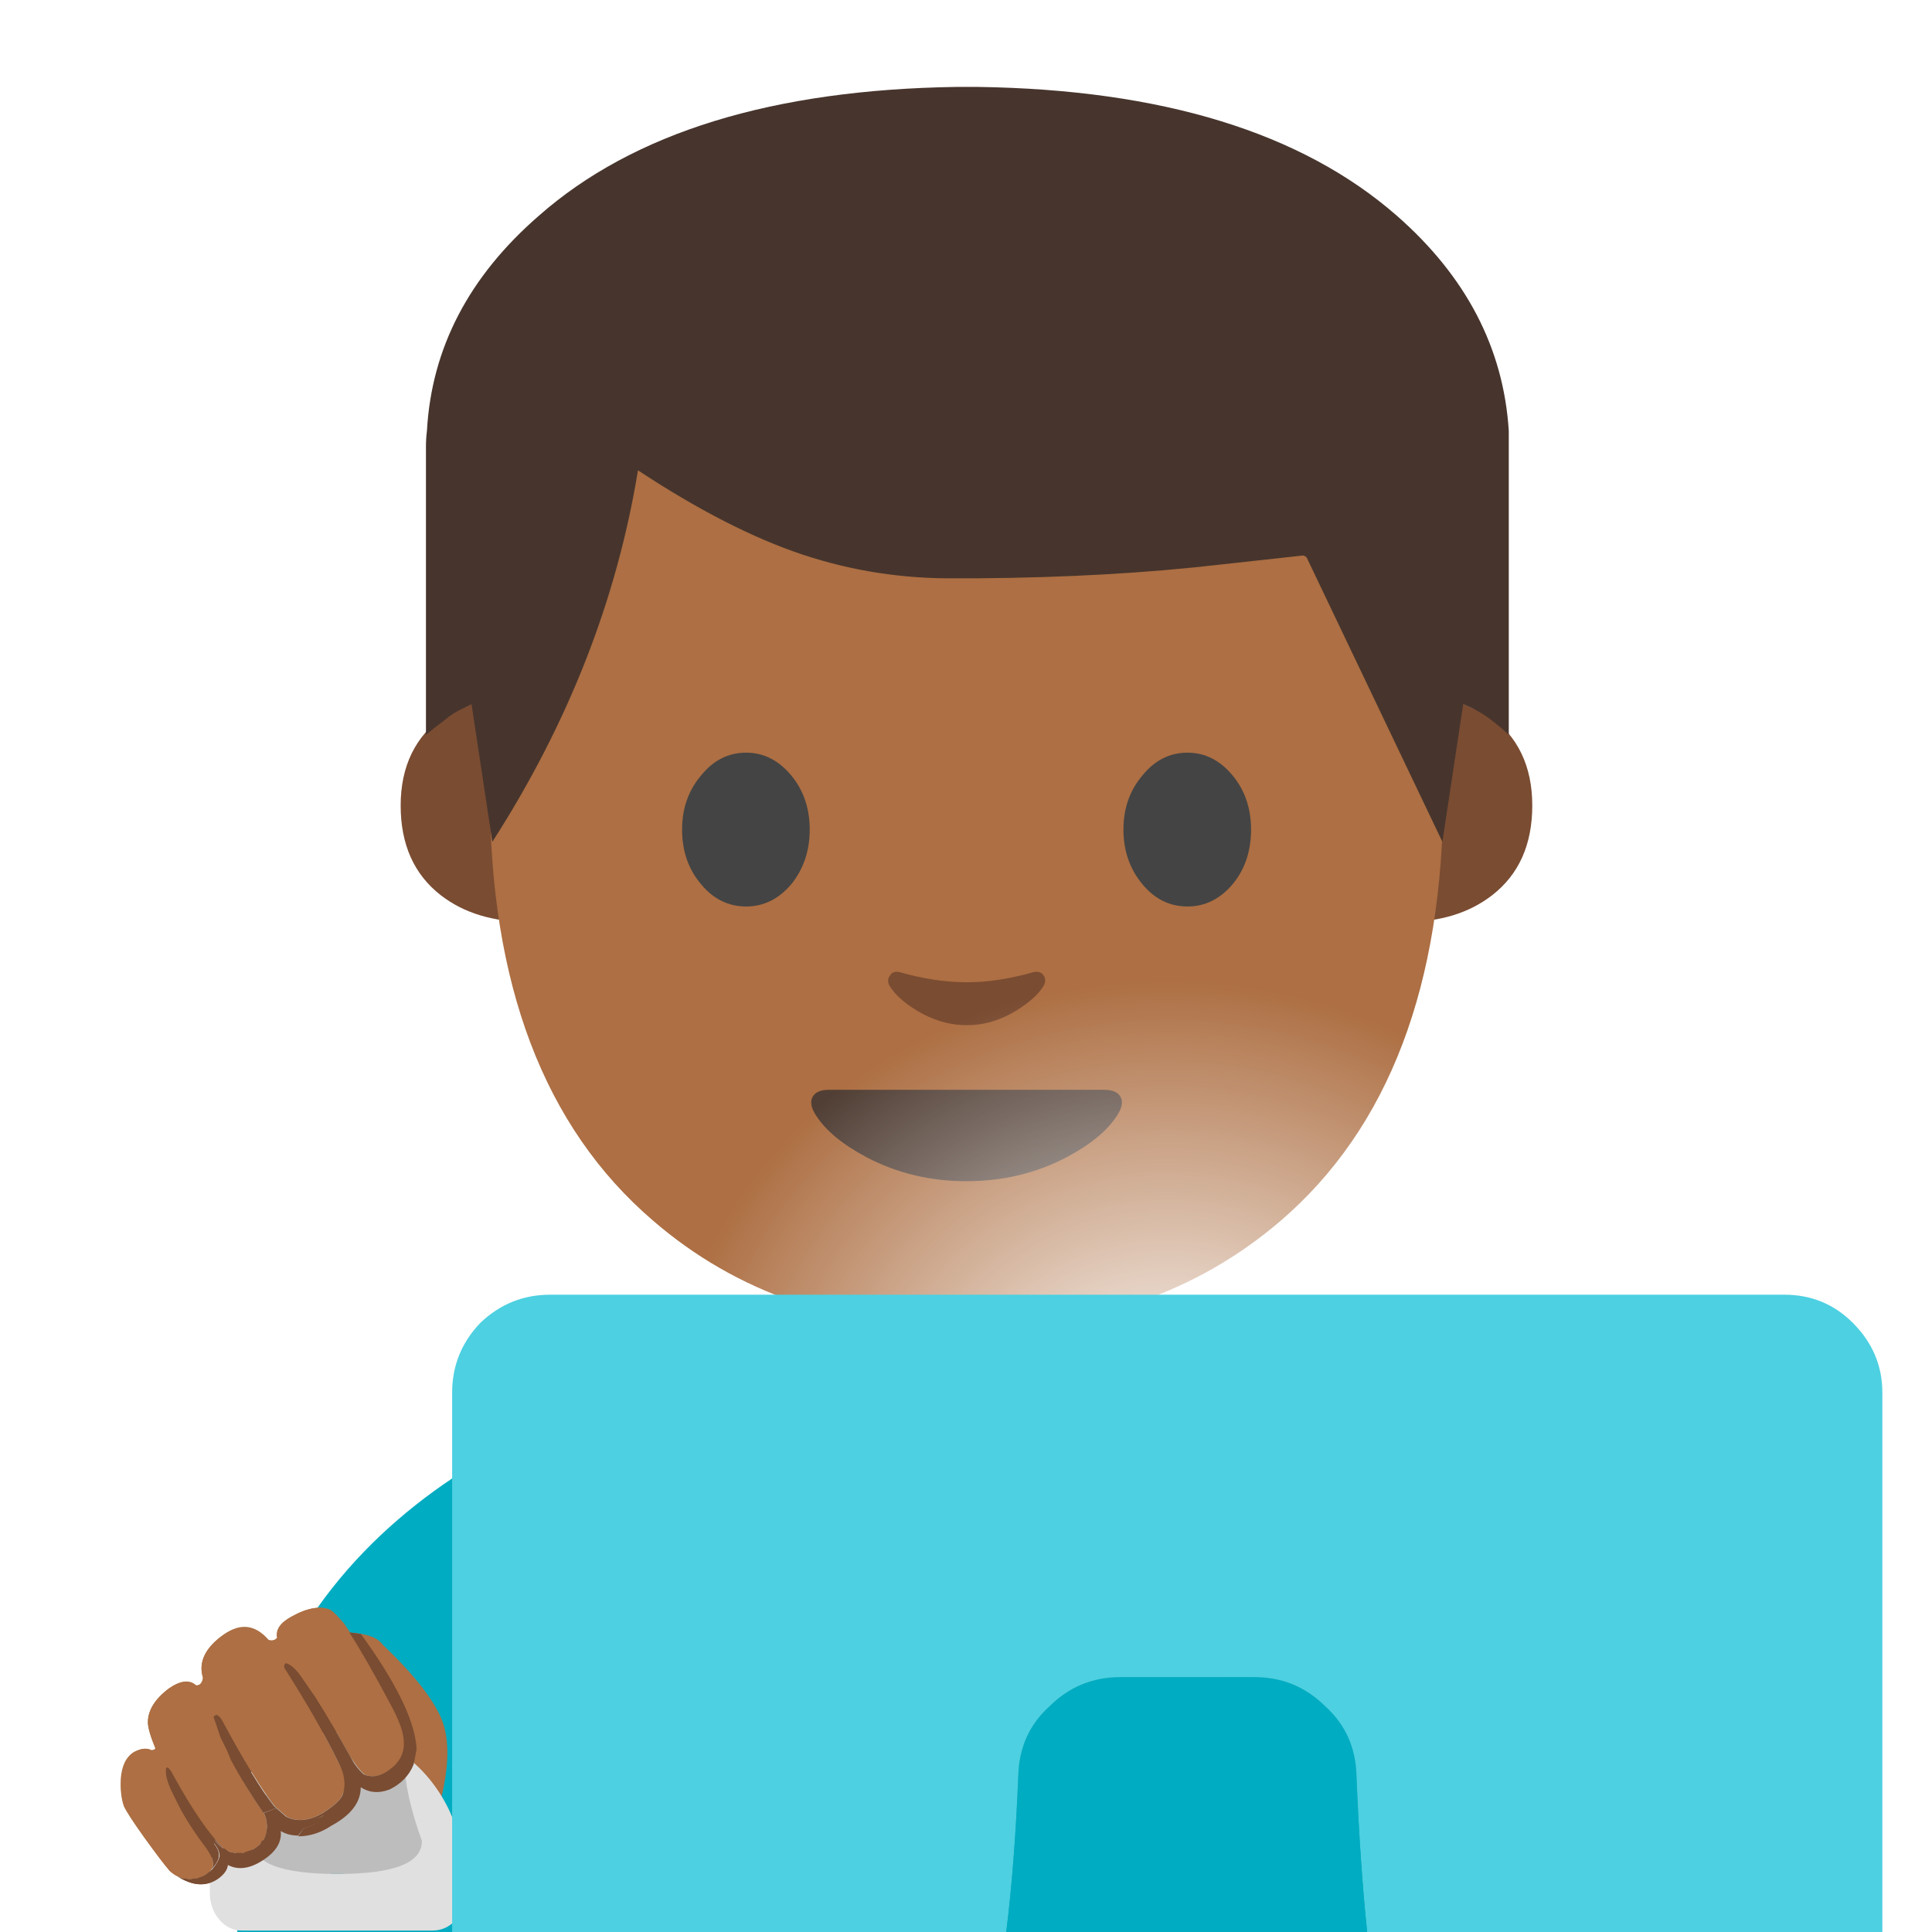
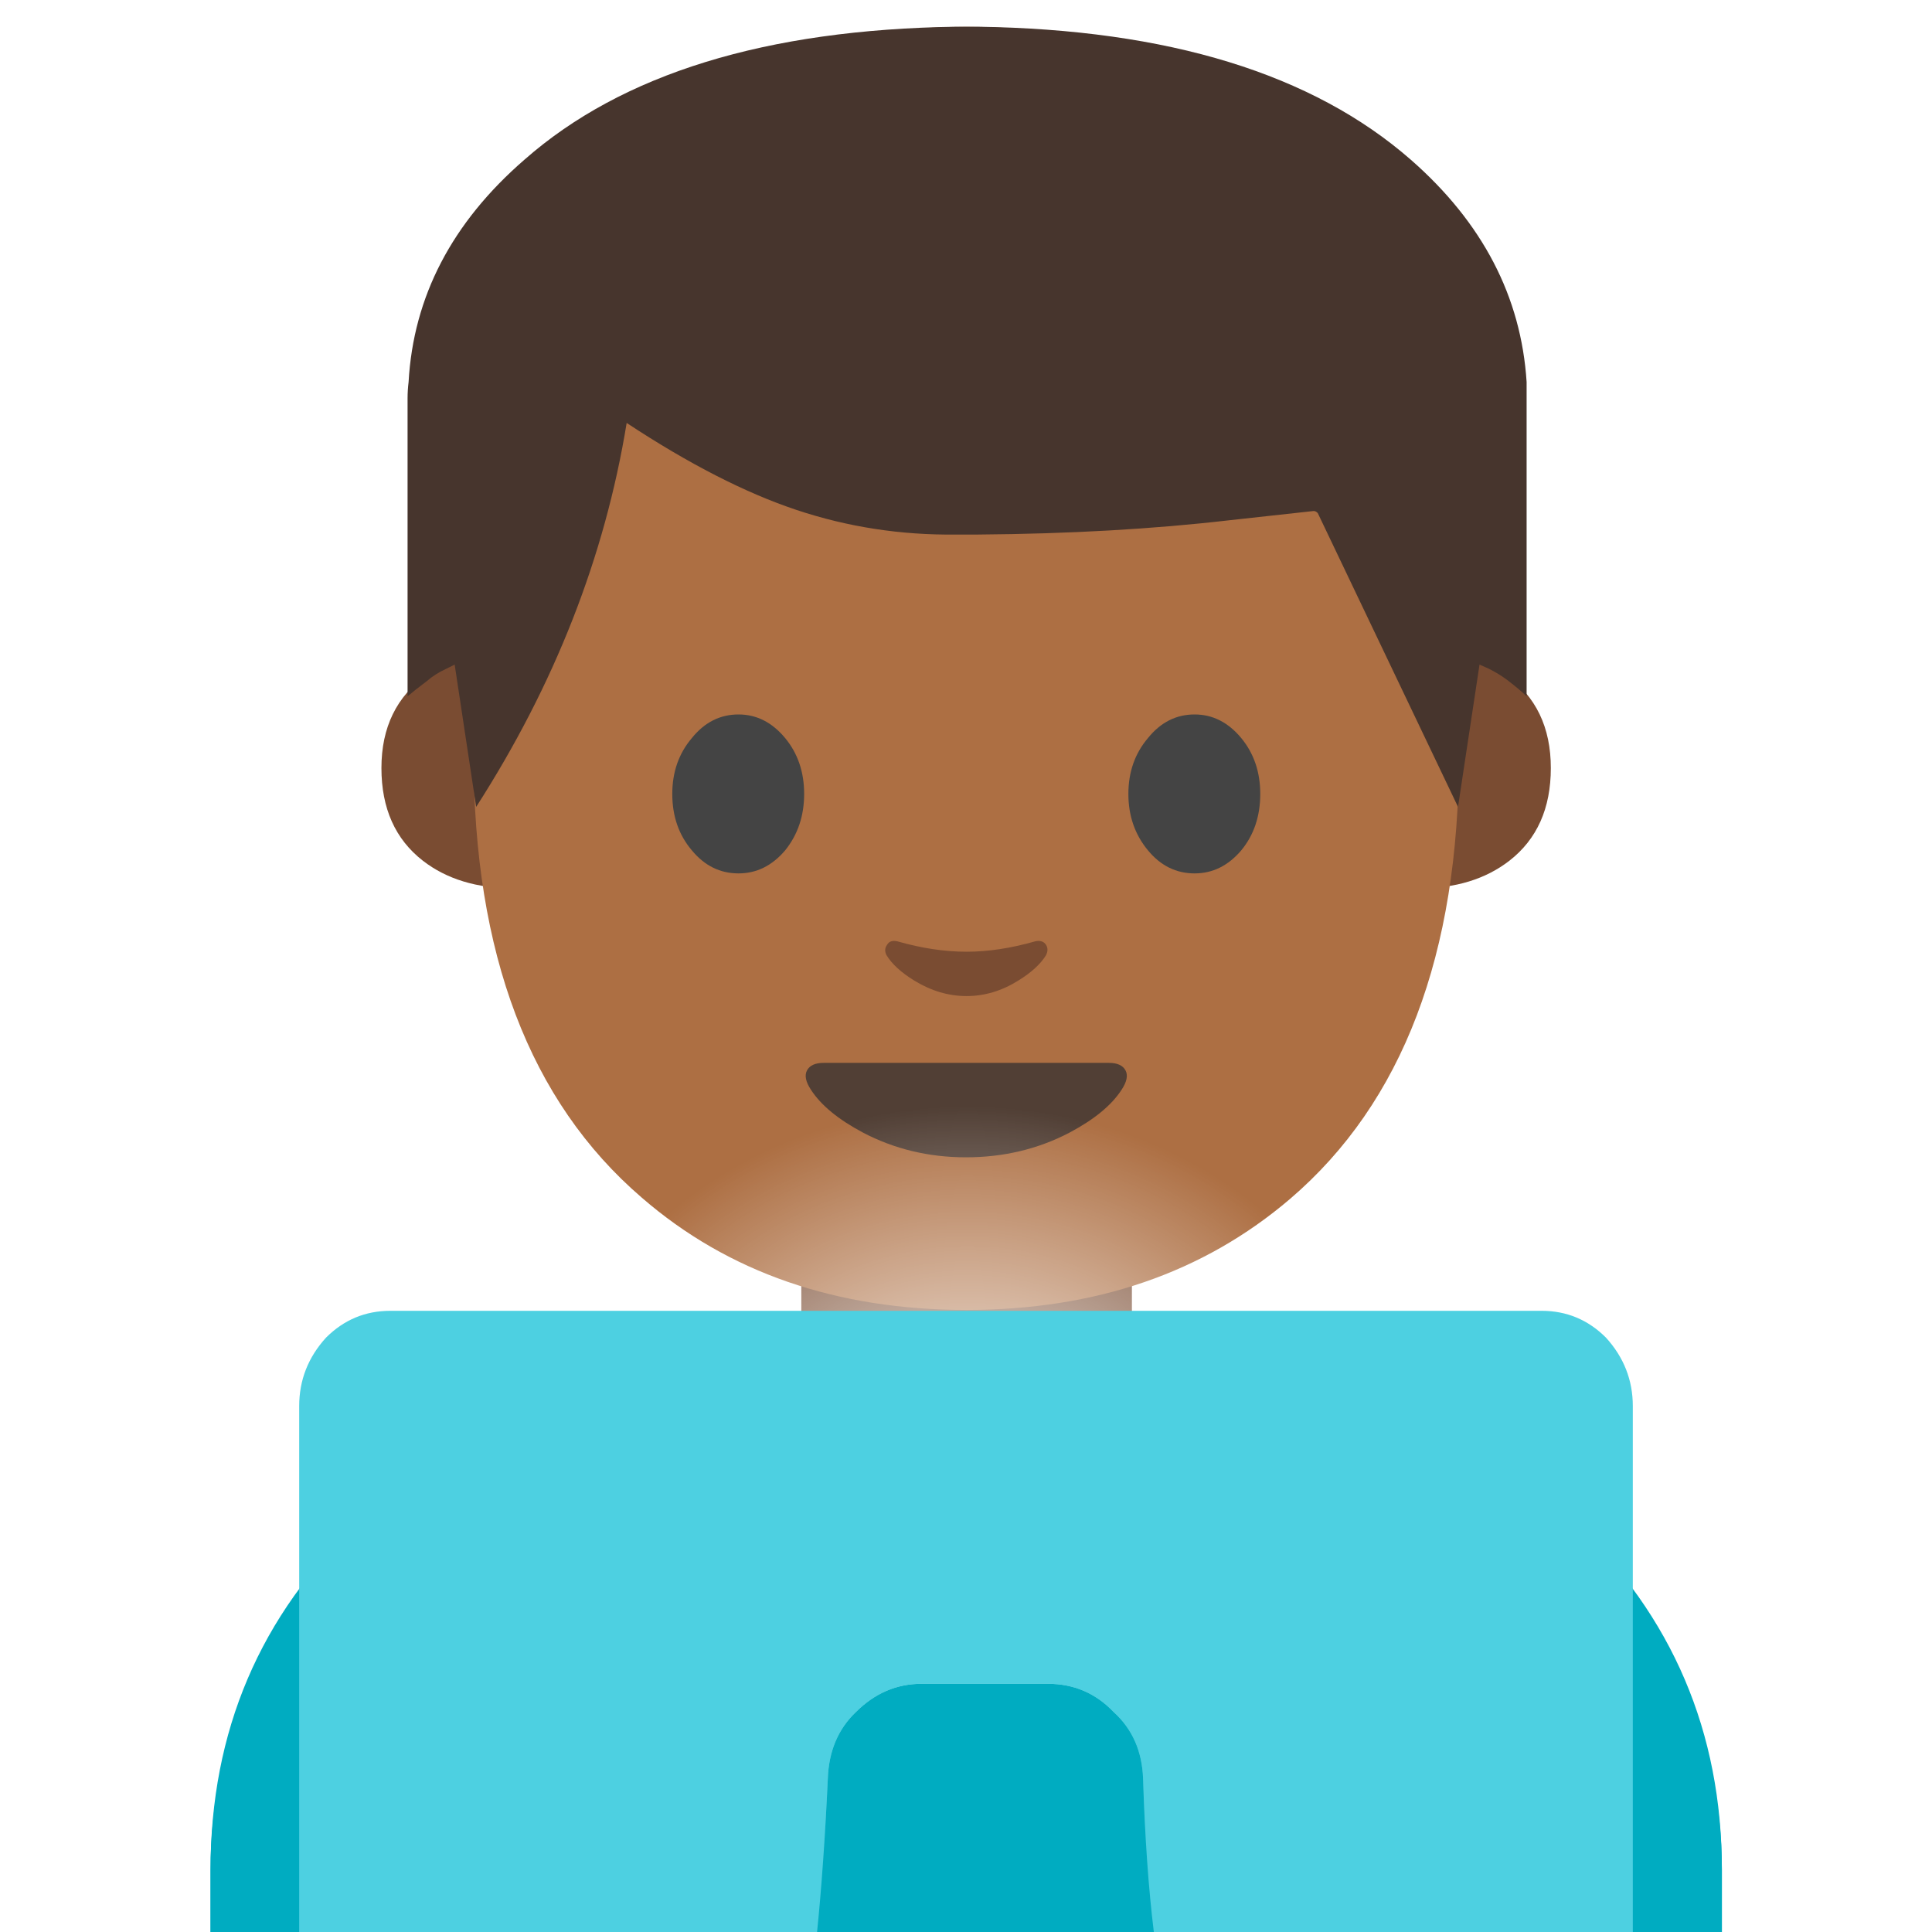
<svg xmlns="http://www.w3.org/2000/svg" xmlns:xlink="http://www.w3.org/1999/xlink" preserveAspectRatio="none" viewBox="0 0 72 72">
  <defs>
-     <radialGradient id="a" cx="0" cy="0" r="22.088" fx="0" fy="0" gradientTransform="matrix(1 0 0 .89813 36.25 47.85)" gradientUnits="userSpaceOnUse" spreadMethod="pad">
+     <radialGradient id="a" cx="0" cy="0" r="16.175" fx="0" fy="0" gradientTransform="matrix(1 0 0 .898 36.05 55.75)" gradientUnits="userSpaceOnUse" spreadMethod="pad">
      <stop offset="0%" stop-color="#FFF" />
      <stop offset="100%" stop-color="#FFF" stop-opacity="0" />
    </radialGradient>
    <path id="b" fill="#00ACC1" d="M8.85 69.75V72h54.5v-2.25q0-7.45-5.35-12.55-4.95-4.6-12.95-6-9.1-1.55-18.45.7-7.75 1.8-12.45 6.1-5.3 4.85-5.3 11.75z" />
    <path id="c" fill="#00ACC1" d="M14.2 57.2q-5.35 5.05-5.35 12.55V72h54.5v-2.25q0-6.9-5.3-11.75-4.7-4.3-12.5-6.1-9.35-2.25-18.4-.7-8.05 1.4-12.95 6z" />
    <path id="d" fill="#7A4C32" d="M64 74.15q2.9 0 4.95-2.05Q71 70.05 71 67.15v-6.4H57v6.4q0 2.9 2.05 4.95 2.05 2.05 4.95 2.05z" />
    <path id="e" fill="#7A4C32" d="M106.9 66.05h-3.6v20.3q4.75 0 7.85-2.4 3.6-2.8 3.6-8.05 0-5.3-3.9-8.1l-3.95-1.75z" />
    <path id="f" fill="#7A4C32" d="M24.7 66.05h-3.65l-3.9 1.75q-3.95 2.8-3.95 8.1 0 5.25 3.6 8.05 3.1 2.4 7.9 2.4v-20.3z" />
    <path id="g" fill="#AD6F43" d="M106.75 73.8q0-30.45-8.65-45.45Q87.85 10.6 64 10.6q-23.9 0-34.15 17.75-8.65 15-8.65 45.45 0 25.9 14.6 38.45Q47.05 122 64 122q16.8 0 28.1-9.65 14.65-12.55 14.65-38.55z" />
    <path id="h" fill="#444" d="M40.15 72.35q-1.7 2-1.7 4.85 0 2.9 1.7 4.9 1.65 2 4.05 2 2.35 0 4.05-2 1.65-2.05 1.65-4.9 0-2.85-1.65-4.85-1.7-2.05-4.05-2.05-2.4 0-4.05 2.05z" />
    <path id="i" fill="#444" d="M87.85 72.35q-1.7-2.05-4.05-2.05-2.4 0-4.05 2.05-1.7 2-1.7 4.85 0 2.85 1.7 4.9 1.65 2 4.05 2 2.35 0 4.05-2 1.65-2 1.65-4.9 0-2.85-1.65-4.85z" />
    <path id="j" fill="#513F35" d="M63.95 108.75q4.9 0 9-2.15 3.2-1.7 4.5-3.7.7-1.05.35-1.7-.35-.65-1.45-.65H51.6q-1.1 0-1.45.65-.35.65.35 1.7 1.3 2 4.5 3.7 4.1 2.15 8.95 2.15z" />
    <path id="k" fill="#7A4C32" d="M58 90q-.65-.15-.9.3-.3.4-.05.9.7 1.15 2.4 2.2 2.2 1.35 4.55 1.35 2.35 0 4.5-1.35 1.7-1.05 2.4-2.2.25-.5 0-.9-.3-.45-.95-.3-3.15.9-5.95.9-2.85 0-6-.9z" />
    <path id="l" fill="#47352D" d="M63.35 24.5v-.8q-.4-6.25-5.65-10.85-7.2-6.3-21.15-6.5H35.5q-13.95.2-21.1 6.5-5.3 4.6-5.65 10.85-.05.4-.05.8v14.55q.35-.3.95-.75.4-.35.95-.6l.4-.2 1.05 6.95Q17.8 35.5 19.4 25.7q4.55 3 8.3 4.25 3.75 1.25 7.8 1.2h1.05q6.7-.05 12.3-.7l4.1-.45q.1 0 .2.1L60 44.45l1.05-6.95.45.2q.5.25.9.55.65.5.95.8V24.5z" />
-     <path id="m" fill="#AD6F43" d="M21.15 119.55q.9-3.45.15-5.45-.8-2.05-3.95-5.05-.5-.7-2.2-.8l-.4-.55q-.55-.75-.85-.9-1-.5-2.6.4-1.1.6-.95 1.4-.2.25-.55.15-1.4-1.55-3.2-.2-1.6 1.25-1.15 2.7-.1.55-.5.5-.65-.55-1.75.2-1.4 1.05-1.4 2.25 0 .55.5 1.75-.1.1-.3.1-.45-.25-1.15.15-.75.45-.85 1.75-.05 1.05.2 1.8.25.55 1.4 2.15 1.05 1.45 1.65 2.15.55.55 1.4.55.85-.05 1.35-.65.5-.5.5-.85.05-.55-.75-1.25l-.1-.1.25-.1q1.3 1.85 2.85.95.55-.3.8-.9.3-.65-.1-1.5l.8-.3.15.25q.95 1.3 3.05.2l-.5.55-.85.35-.55.85q-.35 1 .5 1.85.55.55 1.35.4.4-.05 1.9-.7 1.1-.45 3.3-1.9 2.5-1.6 2.55-2.2z" />
-     <path id="n" fill="#7A4C32" d="M10.85 110.4q-.05.1 0 .2 2.2 3.45 3.55 6.2.65 1.2.3 2.15-.2.5-1.3 1.2-1.35.85-2.4.3l-.8-.7q-1.3-1.65-3.5-5.7-.1-.15-.2-.25-.2-.2-.35.05l.45 1.35.75 1.5q.95 1.9 2.15 3.6.35.75.05 1.45-.2.55-.75.85-1.1.6-2-.05-1.35-1.25-3.3-4.8-.1-.2-.2-.35-.2-.3-.3-.15l-.05.25q.05.4.35 1.15l.55 1.1q.7 1.4 1.75 2.75.8 1.1.3 1.55-.95.95-2.15.35 1.45.95 2.65.2.65-.45.7-.95 1.1.6 2.6-.55.9-.7.9-1.7 1.45.9 3.3-.3 2-1.15 2-2.55.85.5 1.9.1 1.15-.5 1.55-1.6l.2-1q-.05-2.75-3.65-7.7l-.75-.1q.95 1.35 2.8 4.9.75 1.4.8 2.25.1 1.15-.9 1.9-.9.7-1.75.35l-.9-1.2q-1.2-2.15-2.3-3.9l-.9-1.3q-.4-.65-.8-.85-.3-.2-.35 0z" />
-     <path id="o" fill="#E0E0E0" d="M18.75 116.35l.05.45q0 3.1-1.3 5.25-1.3 2.2-3.15 2.2-1.85 0-3.15-2.2-1.3-2.15-1.3-5.25l.05-.45Q8.1 117.7 7 119.9q-1.1 2.3-1.1 4.95v.65q0 1.05.65 1.8.6.7 1.5.7h12.6q.9 0 1.55-.7.6-.75.6-1.8v-.65q0-2.65-1.1-4.95-1.1-2.2-2.95-3.55z" />
-     <path id="p" fill="#BDBDBD" d="M8.75 122.05q-.05 2.2 5.6 2.2 5.65 0 5.6-2.2-1.15-3.2-1.15-5.25l-.05-.45q-1.95-1.5-4.4-1.5-2.4 0-4.4 1.5l-.05.45q0 2.05-1.15 5.25z" />
-     <path id="q" fill="#AD6F43" d="M11.35 107.2q-1.15.6-.95 1.4-.25.25-.6.15-1.4-1.65-3.2-.2-1.6 1.25-1.15 2.7-.05.55-.45.5-.65-.6-1.8.2-1.4 1.05-1.4 2.25 0 .5.5 1.7-.05.15-.25.15-.45-.25-1.15.1-.75.45-.85 1.8-.1 1.05.2 1.8.25.5 1.4 2.15 1 1.45 1.6 2.15.4.3.6.35l.3.15h.15l.3.05.2-.05h.15l.2-.05.75-.4.05-.1q.45-.45-.3-1.5-1.05-1.35-1.8-2.75l-.55-1.15q-.3-.7-.3-1.1v-.25q.1-.15.3.15.1.15.2.35 1.85 3.35 3.3 4.8l.05.05.3.15.15.05.3.05.15.05.35-.05h.15l.55-.25.35-.25.1-.1.1-.15.1-.1.1-.2.05-.05.05-.25v-.1l.05-.25v-.1l-.05-.25v-.15l-.15-.4q-1.2-1.7-2.15-3.55l-.75-1.5-.45-1.35q.15-.25.35-.05.15.1.2.25 2.2 4.05 3.5 5.7l.8.7q1.1.55 2.45-.3 1.1-.7 1.25-1.2.45-.9-.3-2.15-1.35-2.75-3.55-6.2-.05-.15 0-.25.05-.15.35.05.35.2.8.85l.9 1.3q1.1 1.75 2.3 3.9l.3.45q.35.5.65.75.8.35 1.75-.35.95-.75.9-1.9-.1-.85-.8-2.25-1.7-3.2-2.8-4.9l-.4-.6q-.65-.75-.9-.9-.95-.45-2.55.45z" />
-     <path id="r" fill="#7A4C32" d="M9.55 120.35l.1.3v.1l.05.3v.1l-.05.25v.05l-.05.25-.15.3-.1.05-.1.2-.1.1-.35.25-.7.25h-.5l-.3-.05-.15-.05-.3-.2H6.8q-.45-.3-.9-.95l-.25.1.15.1q.75.7.75 1.25-.05.35-.5.9l-.1.05v.05l-.05.05q-.4.3-.65.35l-.1.05-.2.05H4.8l-.2.05-.3-.05h-.15l-.2-.05-.2-.1q1.5.95 2.65.2.65-.45.7-.95 1.15.6 2.65-.55.95-.75.85-1.7.5.3 1.15.3l.35-.45.9-.35.5-.55q-.8.4-1.6.45-.95.05-1.45-.65l-.2-.25-.75.3v.05l.05.1z" />
-     <path id="s" fill="#7A4C32" d="M3.3 117.4q-.2-.3-.3-.15v.25q0 .4.3 1.1l.55 1.1q.75 1.4 1.8 2.8.708.99.35 1.45.5-.55.5-.9.05-.55-.75-1.25l-.1-.1.25-.05q.55.65.9.9-1.45-1.45-3.3-4.8-.1-.2-.2-.35z" />
-     <path id="t" fill="#7A4C32" d="M10.85 110.4q-.05.1 0 .2 2.2 3.45 3.55 6.2.65 1.2.3 2.2-.2.5-1.3 1.2-1.35.8-2.45.25l-.8-.7q-1.3-1.65-3.45-5.7-.1-.15-.2-.25-.2-.15-.35.05l1.15 2.85q.984 1.82 2.15 3.5l.8-.3.15.25q.5.7 1.5.7.8-.05 1.55-.5l-.5.55-.85.35-.35.5q1.15 0 2.2-.7 1.95-1.05 1.95-2.55.85.55 1.9.15 1.15-.55 1.6-1.65l.2-1q-.1-2.7-3.7-7.65h-.1l-.65-.1q1.1 1.7 2.8 4.9.75 1.4.8 2.25.1 1.15-.9 1.9-.9.7-1.75.35-.3-.25-.65-.75l-.25-.45q-1.2-2.15-2.3-3.9l-.9-1.3q-.4-.6-.8-.85-.3-.2-.35 0z" />
-     <path id="u" fill="url(#a)" d="M60.6 47.4q0-9.15-7.15-15.6-7.15-6.5-17.2-6.5-10.15 0-17.3 6.5-7.15 6.45-7.15 15.6 0 9.2 7.15 15.65 7.15 6.5 17.3 6.5 10.05 0 17.2-6.5Q60.6 56.6 60.6 47.4z" />
-     <g id="v">
-       <path fill="#4DD0E1" d="M69.05 49.15Q68 48.1 66.5 48.1h-46q-1.5 0-2.6 1.05-1.05 1.1-1.05 2.6v20.1H37.5q.315-2.502.45-5.85.05-1.55 1.15-2.55 1.1-1.1 2.65-1.1h5q1.55 0 2.65 1.1 1.1 1 1.15 2.55.135 3.348.4 5.85h19.2v-20.1q0-1.5-1.1-2.6z" />
-       <path fill="#00ACC1" d="M37.95 66q-.135 3.348-.45 5.85h13.45q-.265-2.502-.4-5.85-.05-1.55-1.15-2.55-1.1-1.1-2.65-1.1h-5q-1.55 0-2.65 1.1-1.1 1-1.15 2.55z" />
+     <path id="m" fill="url(#a)" d="M36.05 39.25q-7.45 0-12.65 4.75-5.25 4.7-5.25 11.45 0 6.7 5.25 11.45 5.2 4.75 12.65 4.75 7.35 0 12.6-4.75t5.25-11.45q0-6.75-5.25-11.45-5.25-4.75-12.6-4.75z" />
+     <g id="n">
+       <path fill="#00ACC1" d="M39.1 62.75h-4.7q-1.4 0-2.45 1.05-1 .95-1.05 2.5-.15 3.25-.4 5.7h12.55q-.3-2.45-.4-5.7-.05-1.55-1.1-2.5-1-1.05-2.45-1.05z" />
+       <path fill="#4DD0E1" d="M11.2 72h19.3q.25-2.45.4-5.7.05-1.55 1.05-2.5 1.05-1.05 2.45-1.05h4.7q1.45 0 2.45 1.05 1.05.95 1.1 2.5.1 3.25.4 5.7H60.9V52.4q0-1.45-1-2.55-1-1-2.4-1H14.6q-1.4 0-2.4 1-1 1.1-1 2.55V72z" />
    </g>
  </defs>
-   <use xlink:href="#b" />
-   <use xlink:href="#c" />
-   <use transform="matrix(.85156 0 0 .85156 -18.4 -5.55)" xlink:href="#d" />
-   <use transform="matrix(.41528 0 0 .41528 9.45 -1.5)" xlink:href="#e" />
-   <use transform="matrix(.41528 0 0 .41528 9.45 -1.5)" xlink:href="#f" />
-   <use transform="matrix(.41534 0 0 .41536 9.45 -1.15)" xlink:href="#g" />
-   <use transform="matrix(.41534 0 0 .41536 9.45 -1.15)" xlink:href="#h" />
-   <use transform="matrix(.41534 0 0 .41536 9.45 -1.15)" xlink:href="#i" />
-   <use transform="matrix(.41534 0 0 .41536 9.45 -1.15)" xlink:href="#j" />
-   <use transform="matrix(.41534 0 0 .41536 9.45 -1.15)" xlink:href="#k" />
-   <use transform="matrix(.7384 0 0 .73843 9.45 -1.45)" xlink:href="#l" />
-   <use transform="matrix(.56247 0 0 .56247 4.5 -.05)" xlink:href="#m" />
-   <use transform="matrix(.56247 0 0 .56247 4.5 -.05)" xlink:href="#n" />
-   <use transform="matrix(.56247 0 0 .56247 4.5 -.05)" xlink:href="#o" />
-   <use transform="matrix(.56247 0 0 .56247 4.5 -.05)" xlink:href="#p" />
-   <use transform="translate(4.5 -.05) scale(.5625)" xlink:href="#q" />
-   <use transform="translate(4.5 -.05) scale(.5625)" xlink:href="#r" />
-   <use transform="translate(4.5 -.05) scale(.5625)" xlink:href="#s" />
-   <use transform="translate(4.5 -.05) scale(.5625)" xlink:href="#t" />
-   <use transform="matrix(.84836 0 0 .84836 12.75 12.75)" xlink:href="#u" />
-   <use transform="translate(0 .15)" xlink:href="#v" />
+   <use transform="matrix(1.03345 0 0 1.03345 -1.3 -2.4)" xlink:href="#b" />
+   <use transform="matrix(1.03345 0 0 1.03345 -1.3 -2.4)" xlink:href="#c" />
+   <use transform="matrix(.88004 0 0 .88004 -20.3 -8.1)" xlink:href="#d" />
+   <use transform="matrix(.42915 0 0 .42915 8.55 -3.95)" xlink:href="#e" />
+   <use transform="matrix(.42915 0 0 .42915 8.55 -3.95)" xlink:href="#f" />
+   <use transform="matrix(.42923 0 0 .42924 8.55 -3.55)" xlink:href="#g" />
+   <use transform="matrix(.42923 0 0 .42924 8.55 -3.55)" xlink:href="#h" />
+   <use transform="matrix(.42923 0 0 .42924 8.55 -3.55)" xlink:href="#i" />
+   <use transform="matrix(.42923 0 0 .42924 8.55 -3.55)" xlink:href="#j" />
+   <use transform="matrix(.42923 0 0 .42924 8.55 -3.55)" xlink:href="#k" />
+   <use transform="matrix(.7631 0 0 .76312 8.55 -3.85)" xlink:href="#l" />
+   <use xlink:href="#m" />
+   <use transform="translate(-.05)" xlink:href="#n" />
</svg>
